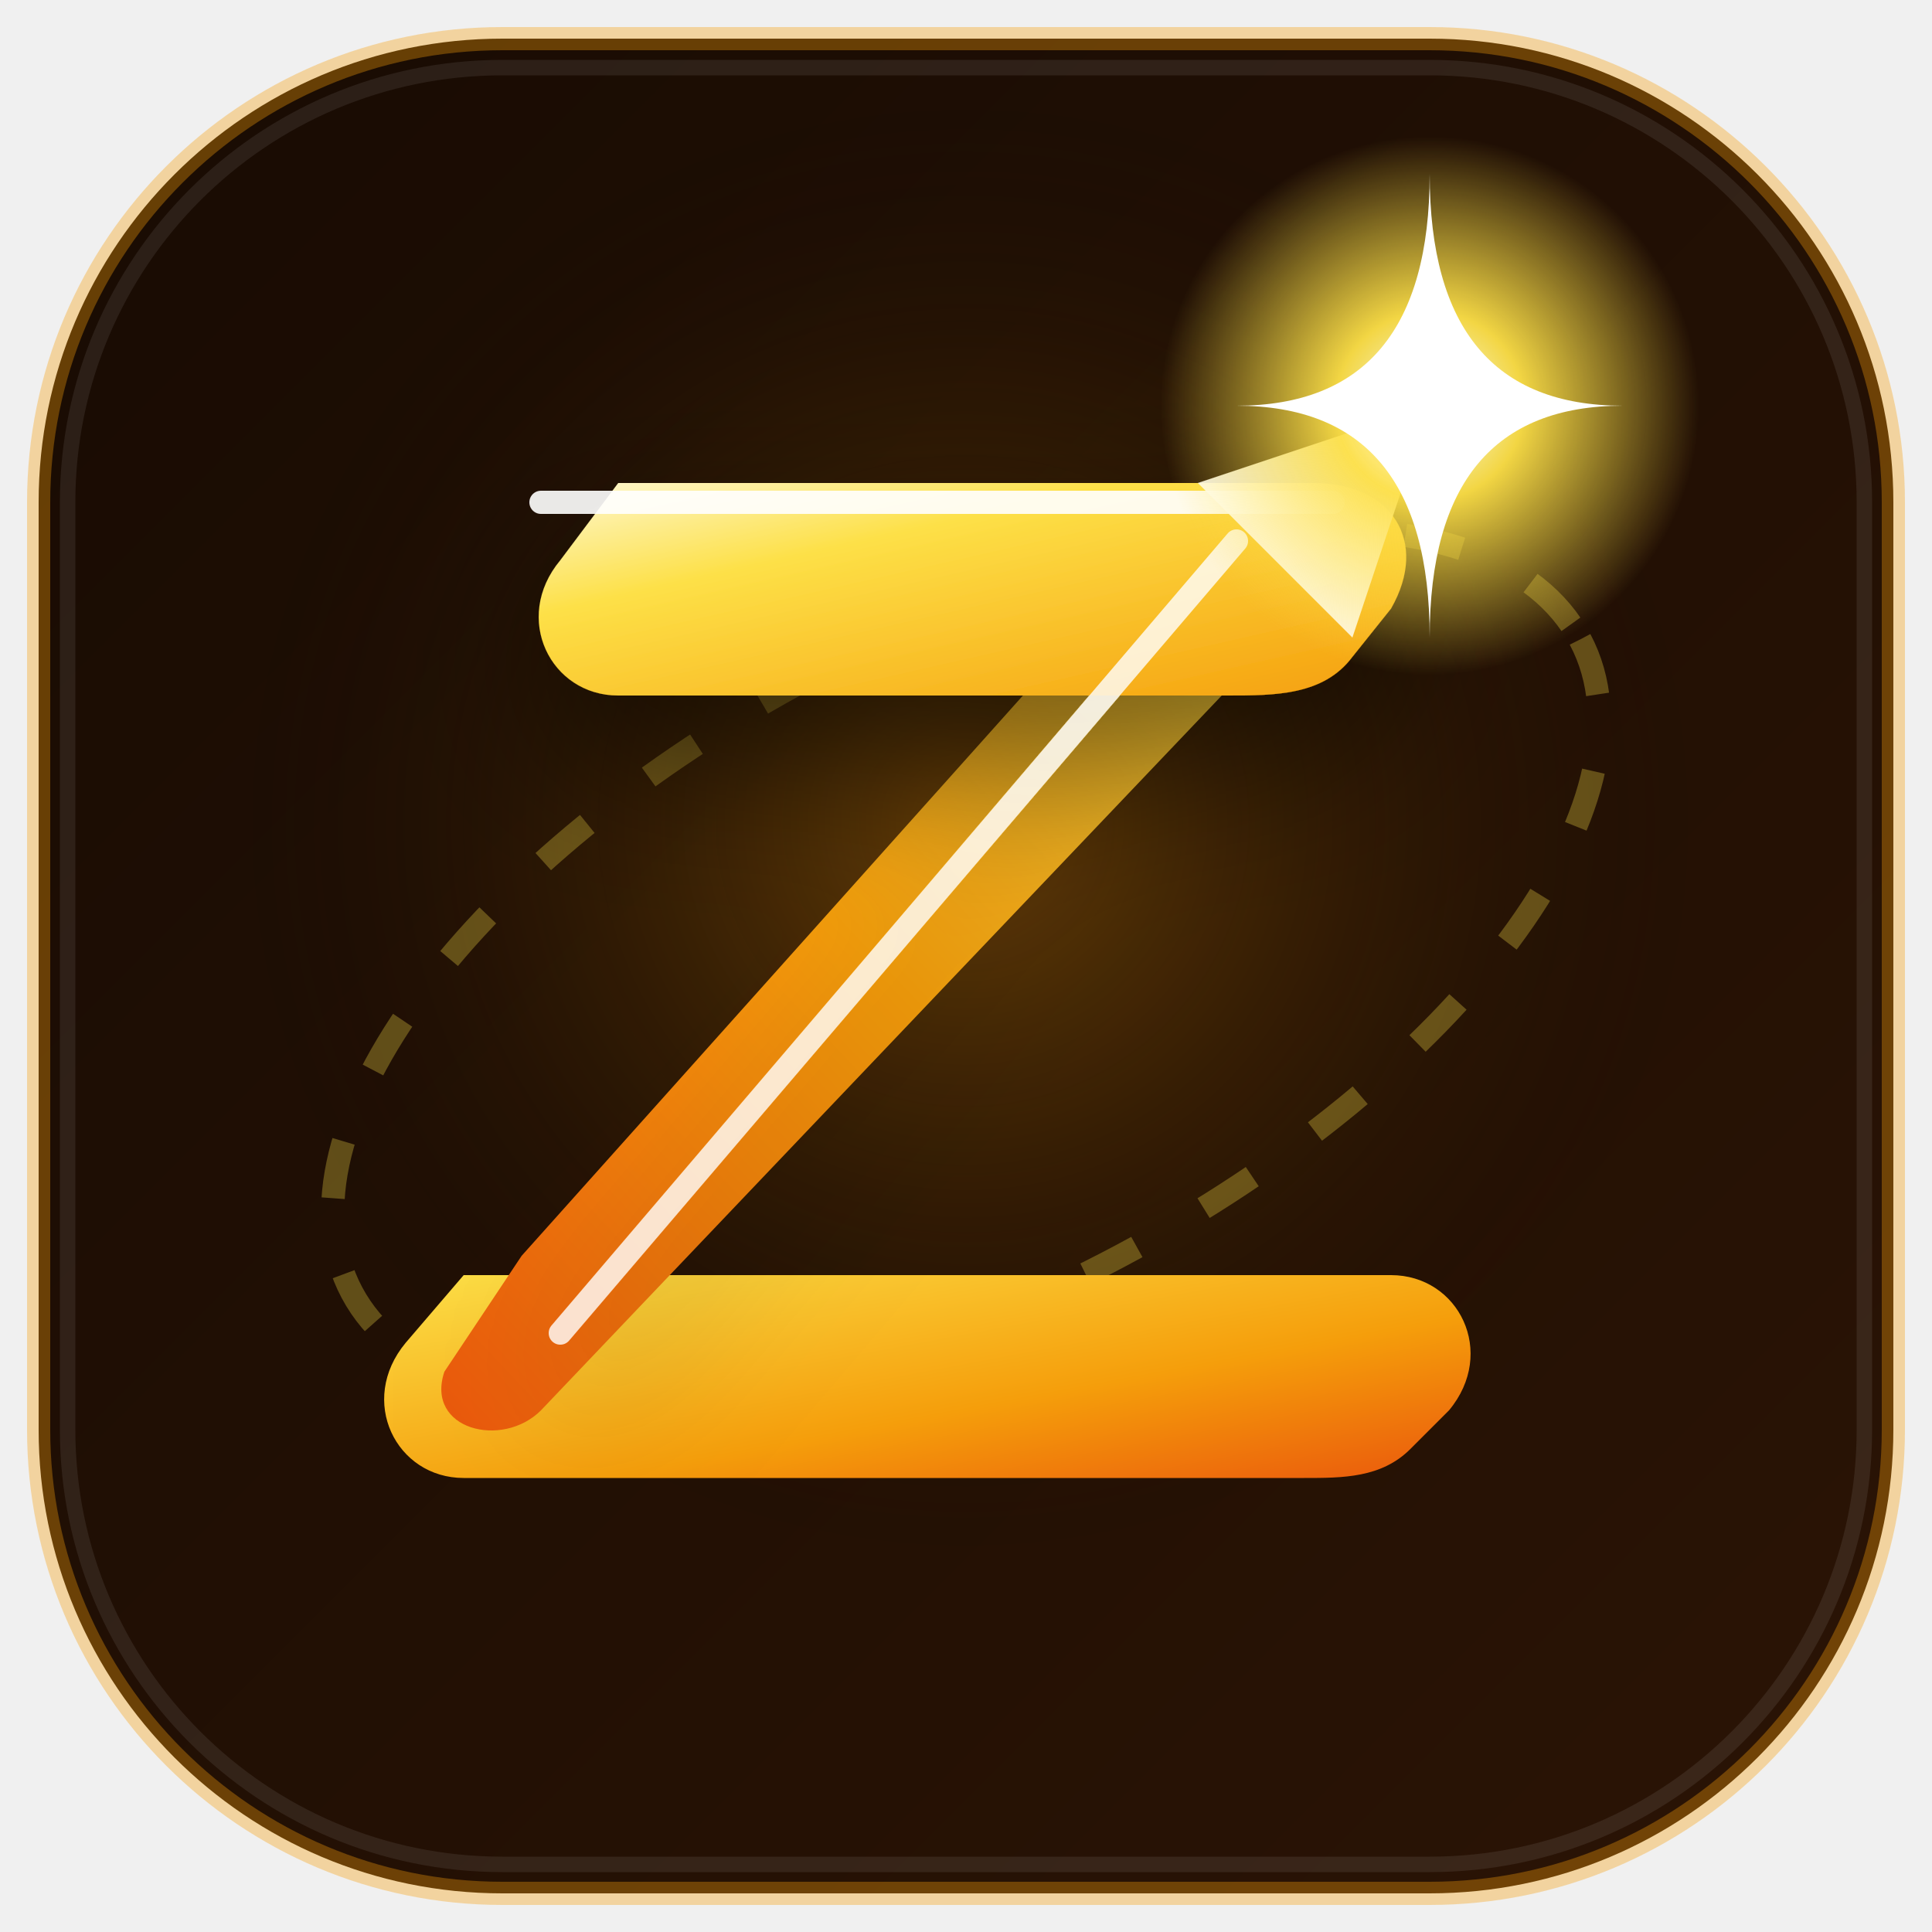
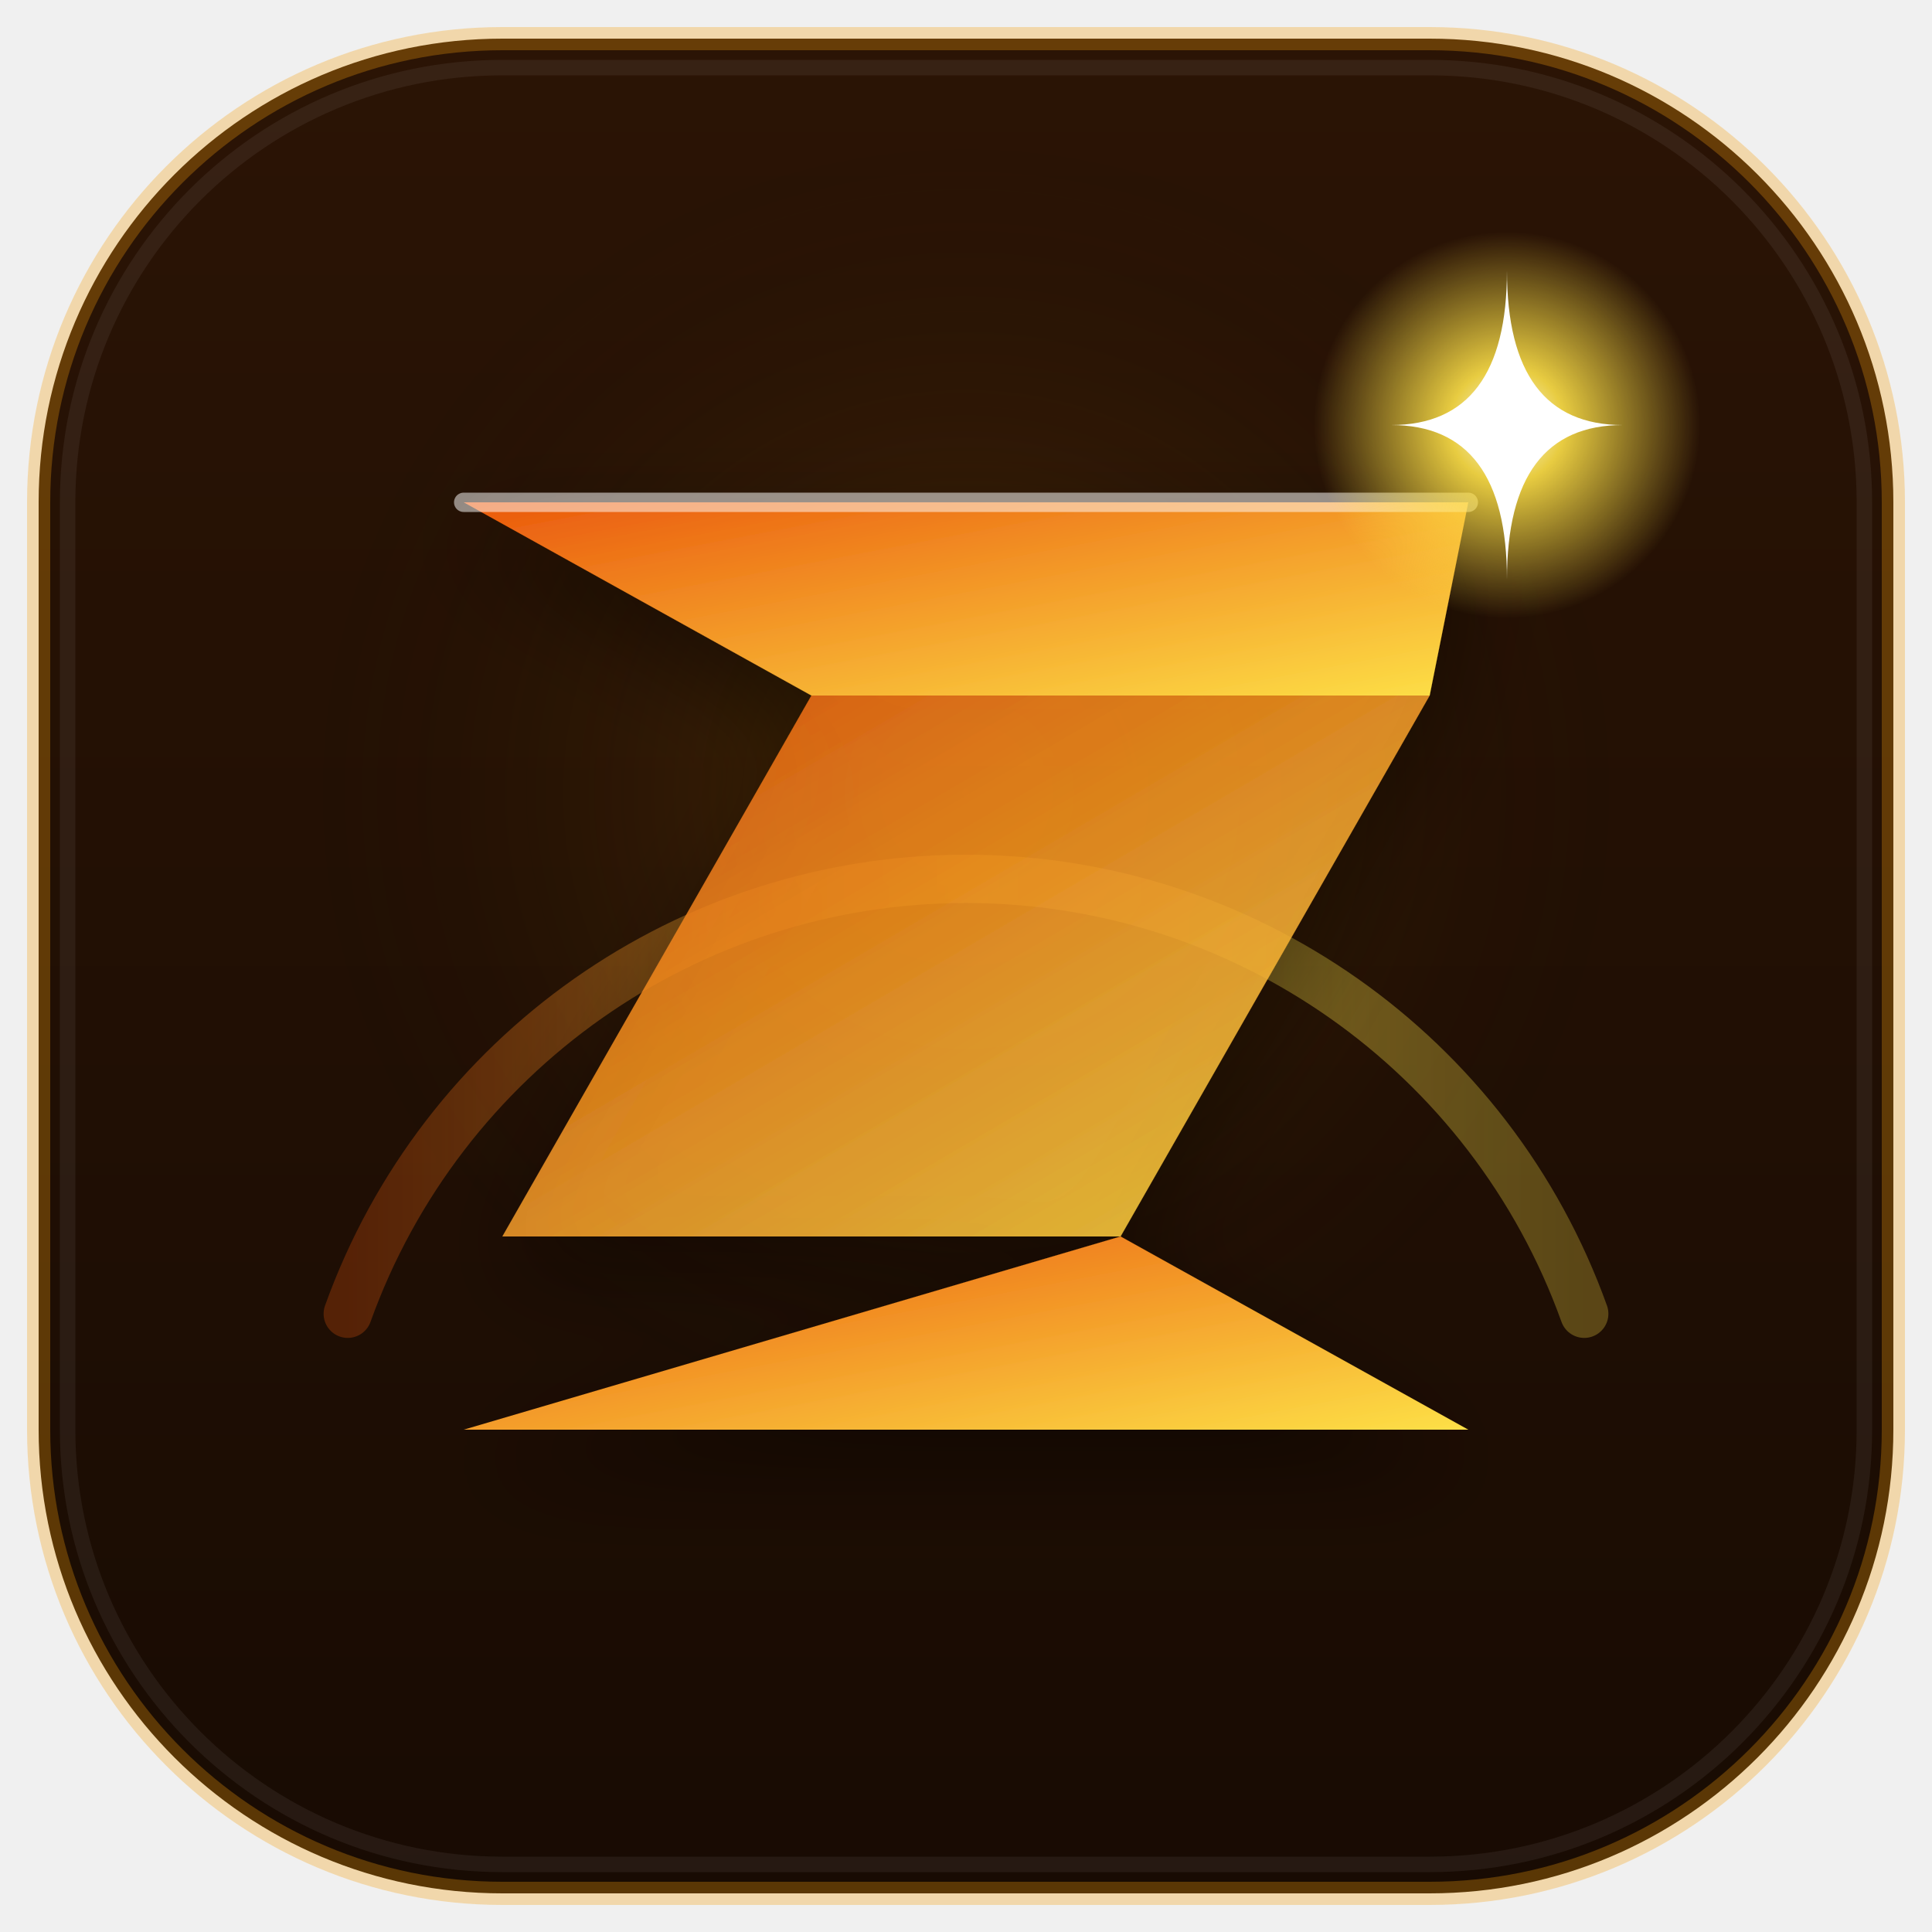
<svg xmlns="http://www.w3.org/2000/svg" width="512" height="512" viewBox="0 0 100 100" fill="none">
  <defs>
-     <linearGradient id="bg-quente" x1="0%" y1="0%" x2="100%" y2="100%">
-       <stop offset="0%" stop-color="#180B03" />
-       <stop offset="100%" stop-color="#2B1405" />
+     <linearGradient id="bb-quente" x1="50%" y1="0%" x2="50%" y2="100%">
+       <stop offset="0%" stop-color="#2B1405" />
+       <stop offset="100%" stop-color="#180B03" />
    </linearGradient>
-     <radialGradient id="glow-quente" cx="50%" cy="46%" r="46%">
-       <stop offset="0%" stop-color="rgba(245, 158, 11, 0.35)" />
+     <radialGradient id="bg-quente" cx="50%" cy="45%" r="45%">
+       <stop offset="0%" stop-color="rgba(245, 158, 11, 0.20)" />
      <stop offset="100%" stop-color="transparent" />
    </radialGradient>
-     <linearGradient id="facet-top-quente" x1="0%" y1="0%" x2="100%" y2="100%">
-       <stop offset="0%" stop-color="#FEFCE8" />
-       <stop offset="35%" stop-color="#FDE047" />
-       <stop offset="100%" stop-color="#F59E0B" />
-     </linearGradient>
-     <linearGradient id="blade-quente" x1="0%" y1="100%" x2="100%" y2="0%">
+     <linearGradient id="zg-quente" x1="0%" y1="0%" x2="100%" y2="100%">
      <stop offset="0%" stop-color="#EA580C" />
-       <stop offset="50%" stop-color="#F59E0B" />
      <stop offset="100%" stop-color="#FDE047" />
    </linearGradient>
-     <linearGradient id="facet-bot-quente" x1="0%" y1="0%" x2="100%" y2="100%">
-       <stop offset="0%" stop-color="#FDE047" />
-       <stop offset="60%" stop-color="#F59E0B" />
-       <stop offset="100%" stop-color="#EA580C" />
+     <linearGradient id="ag-quente" x1="0%" y1="50%" x2="100%" y2="50%">
+       <stop offset="0%" stop-color="#EA580C" stop-opacity="0.6" />
+       <stop offset="50%" stop-color="#FDE047" />
+       <stop offset="100%" stop-color="#FDE047" stop-opacity="0.6" />
    </linearGradient>
-     <radialGradient id="star-flare-quente" cx="50%" cy="50%" r="50%">
+     <radialGradient id="sf-quente" cx="50%" cy="50%" r="50%">
      <stop offset="0%" stop-color="#FFFFFF" />
-       <stop offset="35%" stop-color="#FDE047" stop-opacity="0.95" />
+       <stop offset="30%" stop-color="#FDE047" stop-opacity="0.9" />
      <stop offset="100%" stop-color="#FDE047" stop-opacity="0" />
    </radialGradient>
-     <filter id="shadow-quente" x="-20%" y="-20%" width="140%" height="140%">
-       <feDropShadow dx="0" dy="3.5" stdDeviation="4" flood-color="#000000" flood-opacity="0.55" />
+     <filter id="ds-quente" x="-15%" y="-10%" width="130%" height="130%">
+       <feDropShadow dx="0" dy="2" stdDeviation="2.5" flood-color="#000000" flood-opacity="0.4" />
    </filter>
+     <clipPath id="cp-quente">
+       <rect x="2" y="2" width="96" height="96" rx="24" />
+     </clipPath>
  </defs>
-   <rect x="2" y="2" width="96" height="96" rx="24" fill="url(#bg-quente)" />
-   <circle cx="50" cy="46" r="42" fill="url(#glow-quente)" />
-   <rect x="2" y="2" width="96" height="96" rx="24" stroke="rgba(245, 158, 11, 0.35)" stroke-width="1.2" fill="none" />
-   <rect x="3.5" y="3.5" width="93" height="93" rx="22.5" stroke="rgba(255, 255, 255, 0.08)" stroke-width="0.8" fill="none" />
-   <ellipse cx="50" cy="50" rx="36" ry="17" transform="rotate(-28 50 50)" stroke="#FDE047" stroke-width="1.2" stroke-dasharray="3 4" opacity="0.3" fill="none" />
-   <path d="M 28 66 H 72 C 75.5 66 77.5 70 75 73 L 73 75 C 71.5 76.5 69.5 76.5 67.5 76.5 H 24 C 20.5 76.5 18.5 72.5 21 69.5 L 24 66 Z" fill="url(#facet-bot-quente)" />
-   <path d="M 68 31 L 28 73 C 26 75 22 74 23 71 L 27 65 L 61 27 C 63 25 67 26 66 29 L 68 31 Z" fill="url(#blade-quente)" />
-   <g filter="url(#shadow-quente)">
-     <path d="M 24 25 H 68 C 72 25 74 28 72 31.5 L 70 34 C 68.5 36 66 36 63.5 36 H 32 C 28.5 36 26.5 32 29 29 L 32 25 Z" fill="url(#facet-top-quente)" />
-     <path d="M 62 25 L 74 21 L 70 33 Z" fill="#FFFFFF" opacity="0.9" />
-     <line x1="28" y1="26" x2="69" y2="26" stroke="#FFFFFF" stroke-width="1.2" stroke-linecap="round" opacity="0.9" />
-     <line x1="64" y1="28" x2="29" y2="69" stroke="#FFFFFF" stroke-width="1.2" stroke-linecap="round" opacity="0.8" />
+   <rect x="2" y="2" width="96" height="96" rx="24" fill="url(#bb-quente)" />
+   <circle cx="50" cy="45" r="40" fill="url(#bg-quente)" />
+   <g clip-path="url(#cp-quente)">
+     <path d="M 18 68 A 34 34 0 0 1 82 68" stroke="url(#ag-quente)" stroke-width="2.5" stroke-linecap="round" fill="none" opacity="0.45" />
+     <g filter="url(#ds-quente)">
+       <path d="M 24 26 H 76 L 74 36 H 42" fill="url(#zg-quente)" />
+       <path d="M 42 36 L 74 36 L 58 64 L 26 64" fill="url(#zg-quente)" opacity="0.85" />
+       <path d="M 26 64 H 58 L 24 74 H 76 L 58 64" fill="url(#zg-quente)" />
+       <path d="M 24 26 H 76" stroke="rgba(255,255,255,0.5)" stroke-width="1" stroke-linecap="round" />
+     </g>
+     <circle cx="78" cy="22" r="10" fill="url(#sf-quente)" />
+     <path d="M 78 14 Q 78 22 72 22 Q 78 22 78 30 Q 78 22 84 22 Q 78 22 78 14 Z" fill="#FFFFFF" />
+     <circle cx="78" cy="22" r="1.4" fill="#FFFFFF" />
  </g>
-   <circle cx="74" cy="21" r="14" fill="url(#star-flare-quente)" />
-   <path d="M 74 9 Q 74 21 64 21 Q 74 21 74 33 Q 74 21 84 21 Q 74 21 74 9 Z" fill="#FFFFFF" />
-   <circle cx="74" cy="21" r="1.8" fill="#FFFFFF" />
+   <rect x="2" y="2" width="96" height="96" rx="24" stroke="rgba(245, 158, 11, 0.30)" stroke-width="1.2" fill="none" />
+   <rect x="3.5" y="3.5" width="93" height="93" rx="22.5" stroke="rgba(255, 255, 255, 0.06)" stroke-width="0.8" fill="none" />
</svg>
